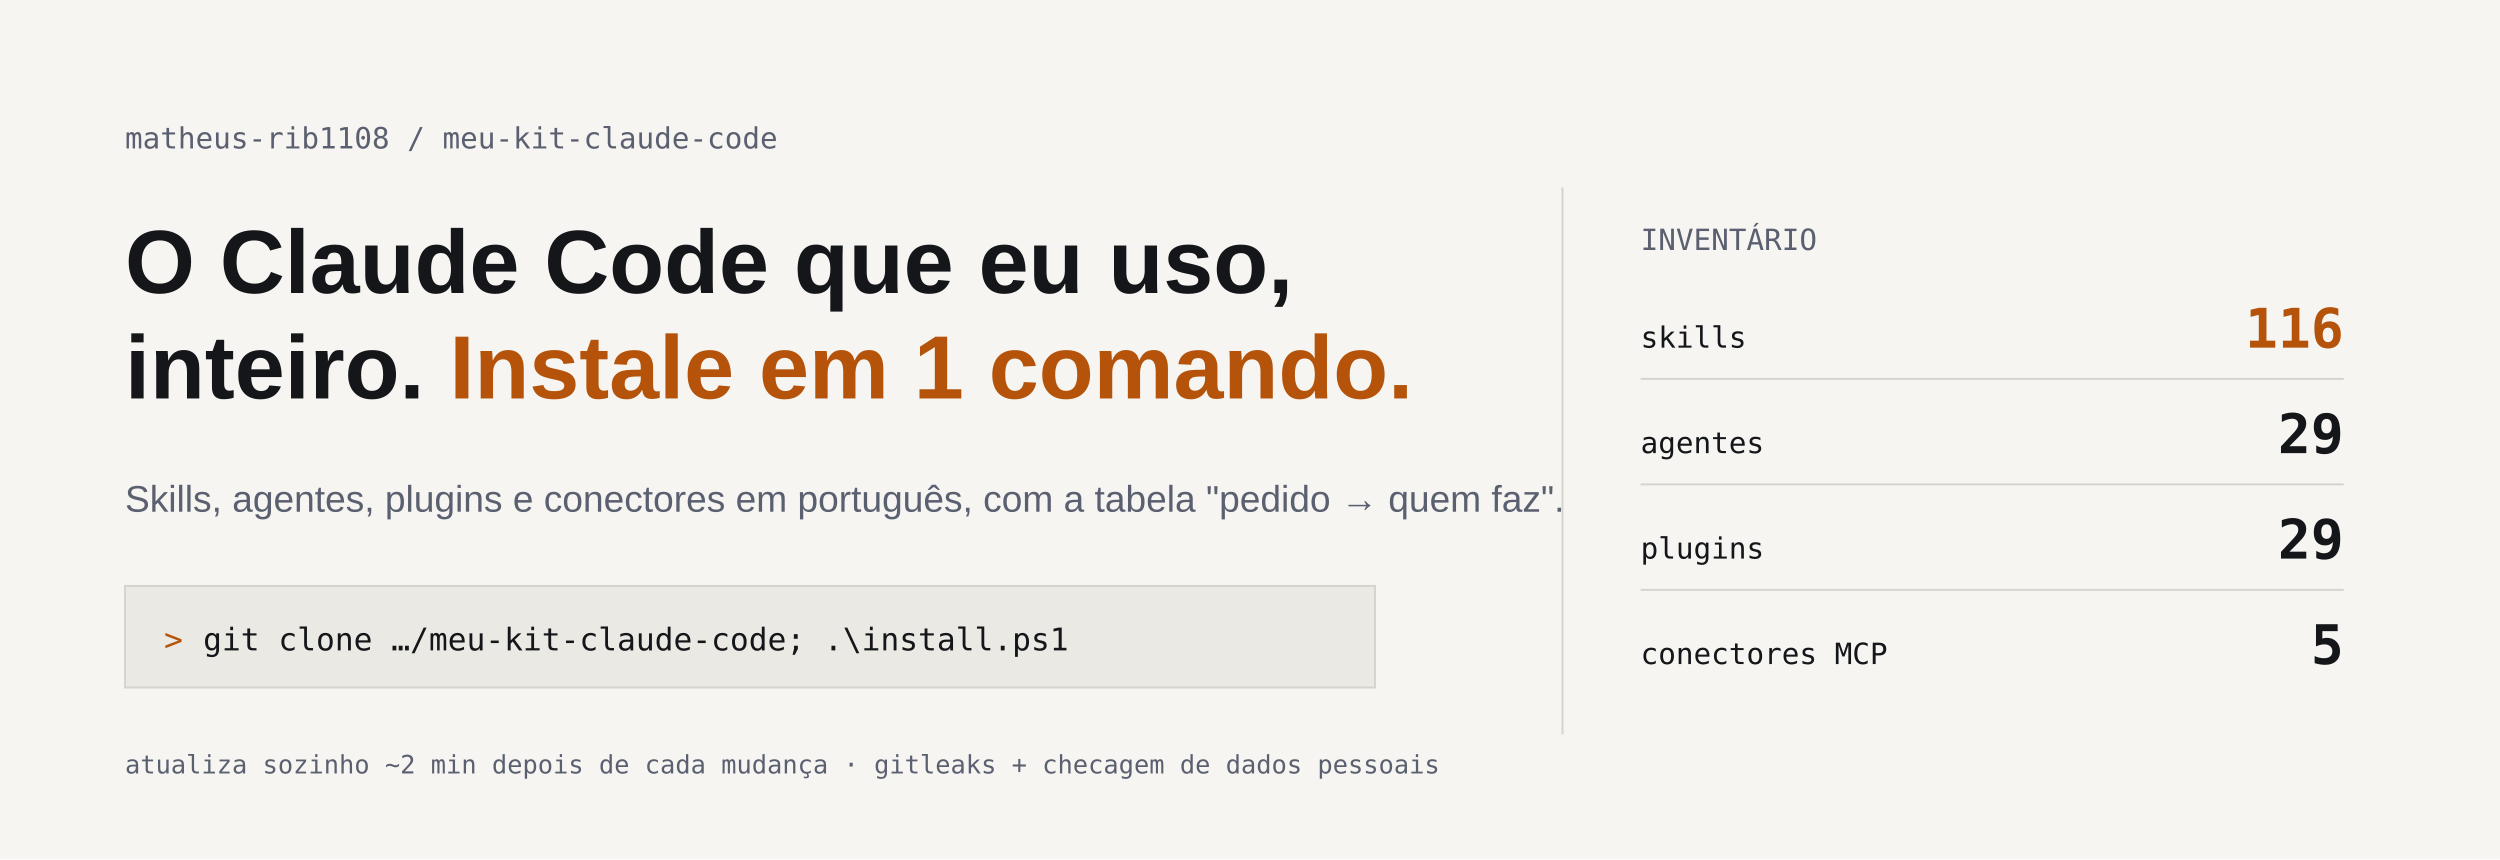
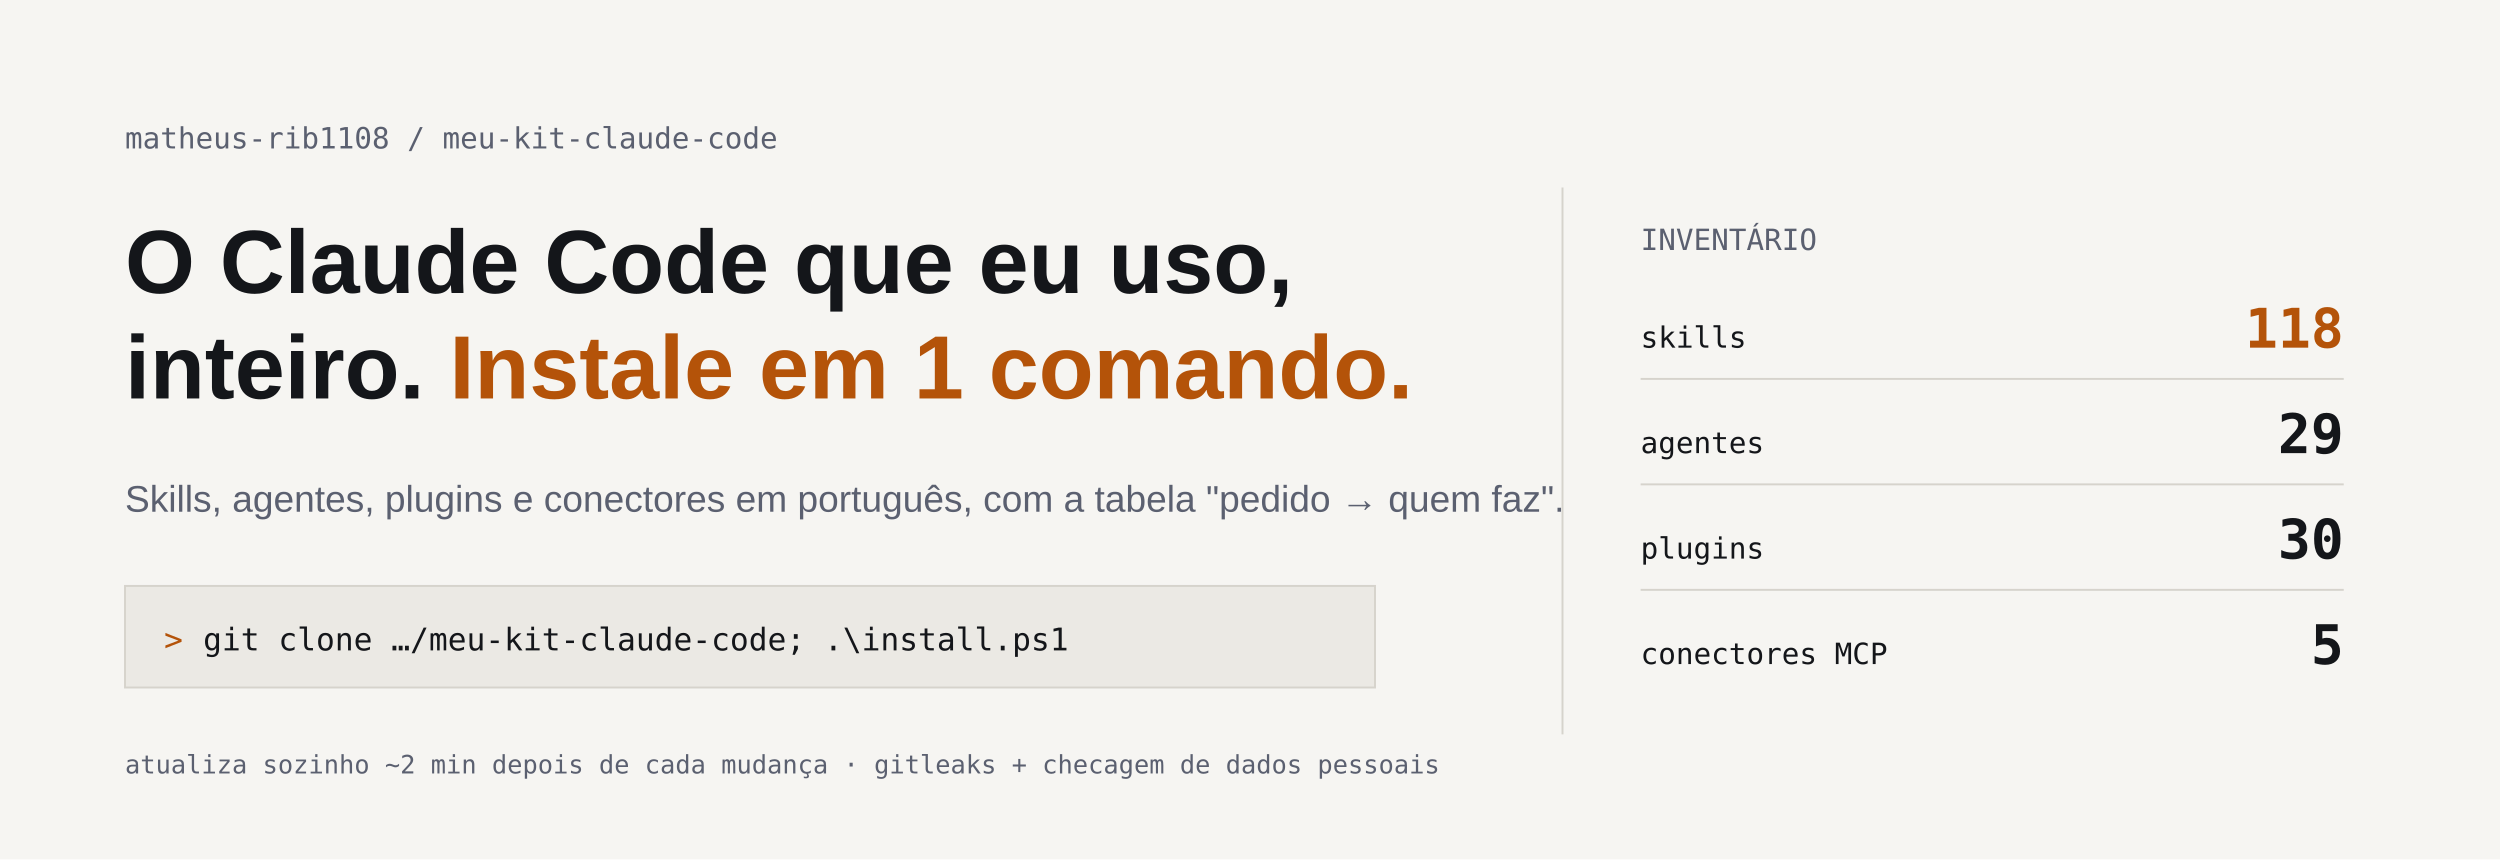
- <svg xmlns="http://www.w3.org/2000/svg" viewBox="0 0 1280 440" width="1280" height="440" role="img" aria-label="Meu kit do Claude Code: 116 skills, 29 agentes, 29 plugins, 5 conectores MCP">
+ <svg xmlns="http://www.w3.org/2000/svg" viewBox="0 0 1280 440" width="1280" height="440" role="img" aria-label="Meu kit do Claude Code: 118 skills, 29 agentes, 30 plugins, 5 conectores MCP">
  <rect width="1280" height="440" fill="#f6f5f2" />
  <text x="64" y="76" font-family="'JetBrains Mono','Cascadia Code',Consolas,'DejaVu Sans Mono',monospace" font-size="15" fill="#5b6070">matheus-rib1108 / meu-kit-claude-code</text>
  <text x="64" y="150" font-family="'Inter Tight','Segoe UI','Helvetica Neue',Arial,sans-serif" font-size="46" font-weight="700" fill="#14161a">O Claude Code que eu uso,</text>
  <text x="64" y="204" font-family="'Inter Tight','Segoe UI','Helvetica Neue',Arial,sans-serif" font-size="46" font-weight="700" fill="#14161a">inteiro. <tspan fill="#b45309">Instale em 1 comando.</tspan>
  </text>
  <text x="64" y="262" font-family="'Inter Tight','Segoe UI','Helvetica Neue',Arial,sans-serif" font-size="19" fill="#5b6070">Skills, agentes, plugins e conectores em português, com a tabela "pedido → quem faz".</text>
  <rect x="64" y="300" width="640" height="52" fill="#ebe9e4" stroke="#d6d3cc" />
  <text x="84" y="333" font-family="'JetBrains Mono','Cascadia Code',Consolas,'DejaVu Sans Mono',monospace" font-size="16" fill="#b45309">&gt;</text>
  <text x="104" y="333" font-family="'JetBrains Mono','Cascadia Code',Consolas,'DejaVu Sans Mono',monospace" font-size="16" fill="#14161a">git clone …/meu-kit-claude-code; .\install.ps1</text>
  <text x="64" y="396" font-family="'JetBrains Mono','Cascadia Code',Consolas,'DejaVu Sans Mono',monospace" font-size="13" fill="#5b6070">atualiza sozinho ~2 min depois de cada mudança · gitleaks + checagem de dados pessoais</text>
  <line x1="800" y1="96" x2="800" y2="376" stroke="#d6d3cc" />
  <text x="840" y="128" font-family="'JetBrains Mono','Cascadia Code',Consolas,'DejaVu Sans Mono',monospace" font-size="15" fill="#5b6070">INVENTÁRIO</text>
  <text x="840" y="178" font-family="'JetBrains Mono','Cascadia Code',Consolas,'DejaVu Sans Mono',monospace" font-size="15" fill="#14161a">skills</text>
-   <text x="1200" y="178" text-anchor="end" font-family="'JetBrains Mono','Cascadia Code',Consolas,'DejaVu Sans Mono',monospace" font-size="28" font-weight="700" fill="#b45309">116</text>
+   <text x="1200" y="178" text-anchor="end" font-family="'JetBrains Mono','Cascadia Code',Consolas,'DejaVu Sans Mono',monospace" font-size="28" font-weight="700" fill="#b45309">118</text>
  <line x1="840" y1="194" x2="1200" y2="194" stroke="#d6d3cc" />
  <text x="840" y="232" font-family="'JetBrains Mono','Cascadia Code',Consolas,'DejaVu Sans Mono',monospace" font-size="15" fill="#14161a">agentes</text>
  <text x="1200" y="232" text-anchor="end" font-family="'JetBrains Mono','Cascadia Code',Consolas,'DejaVu Sans Mono',monospace" font-size="28" font-weight="700" fill="#14161a">29</text>
  <line x1="840" y1="248" x2="1200" y2="248" stroke="#d6d3cc" />
  <text x="840" y="286" font-family="'JetBrains Mono','Cascadia Code',Consolas,'DejaVu Sans Mono',monospace" font-size="15" fill="#14161a">plugins</text>
-   <text x="1200" y="286" text-anchor="end" font-family="'JetBrains Mono','Cascadia Code',Consolas,'DejaVu Sans Mono',monospace" font-size="28" font-weight="700" fill="#14161a">29</text>
+   <text x="1200" y="286" text-anchor="end" font-family="'JetBrains Mono','Cascadia Code',Consolas,'DejaVu Sans Mono',monospace" font-size="28" font-weight="700" fill="#14161a">30</text>
  <line x1="840" y1="302" x2="1200" y2="302" stroke="#d6d3cc" />
  <text x="840" y="340" font-family="'JetBrains Mono','Cascadia Code',Consolas,'DejaVu Sans Mono',monospace" font-size="15" fill="#14161a">conectores MCP</text>
  <text x="1200" y="340" text-anchor="end" font-family="'JetBrains Mono','Cascadia Code',Consolas,'DejaVu Sans Mono',monospace" font-size="28" font-weight="700" fill="#14161a">5</text>
</svg>
